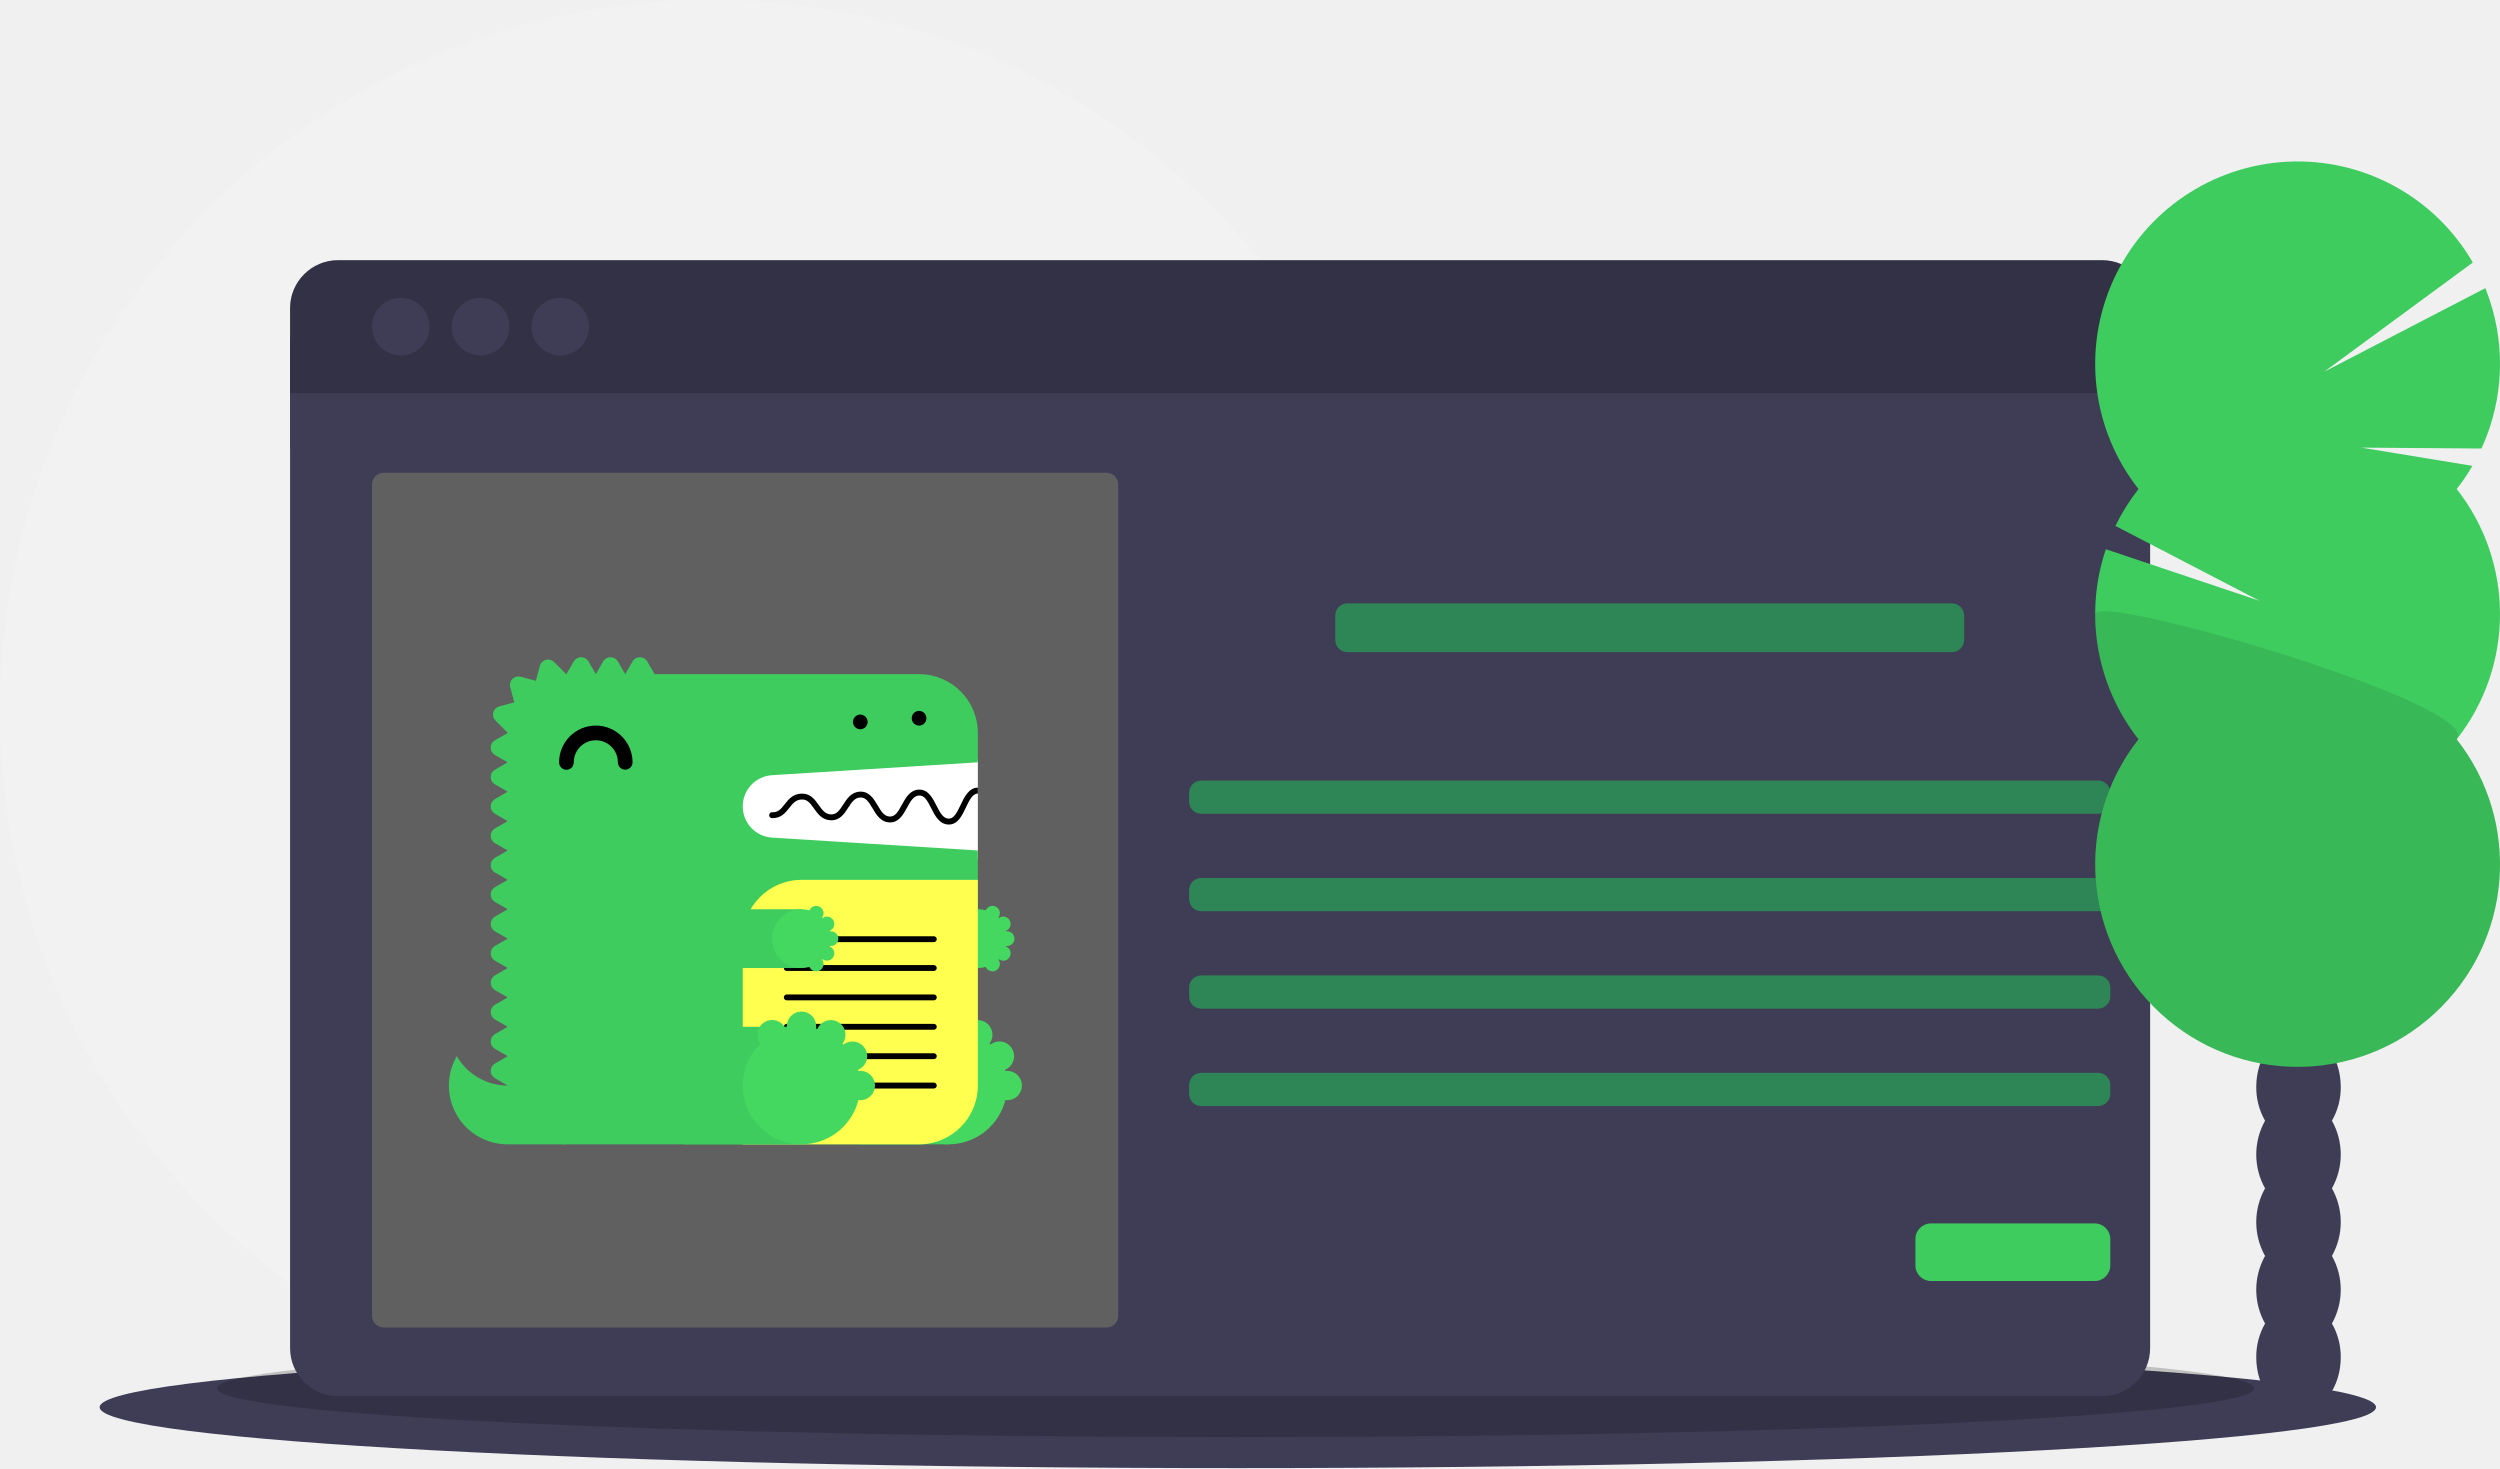
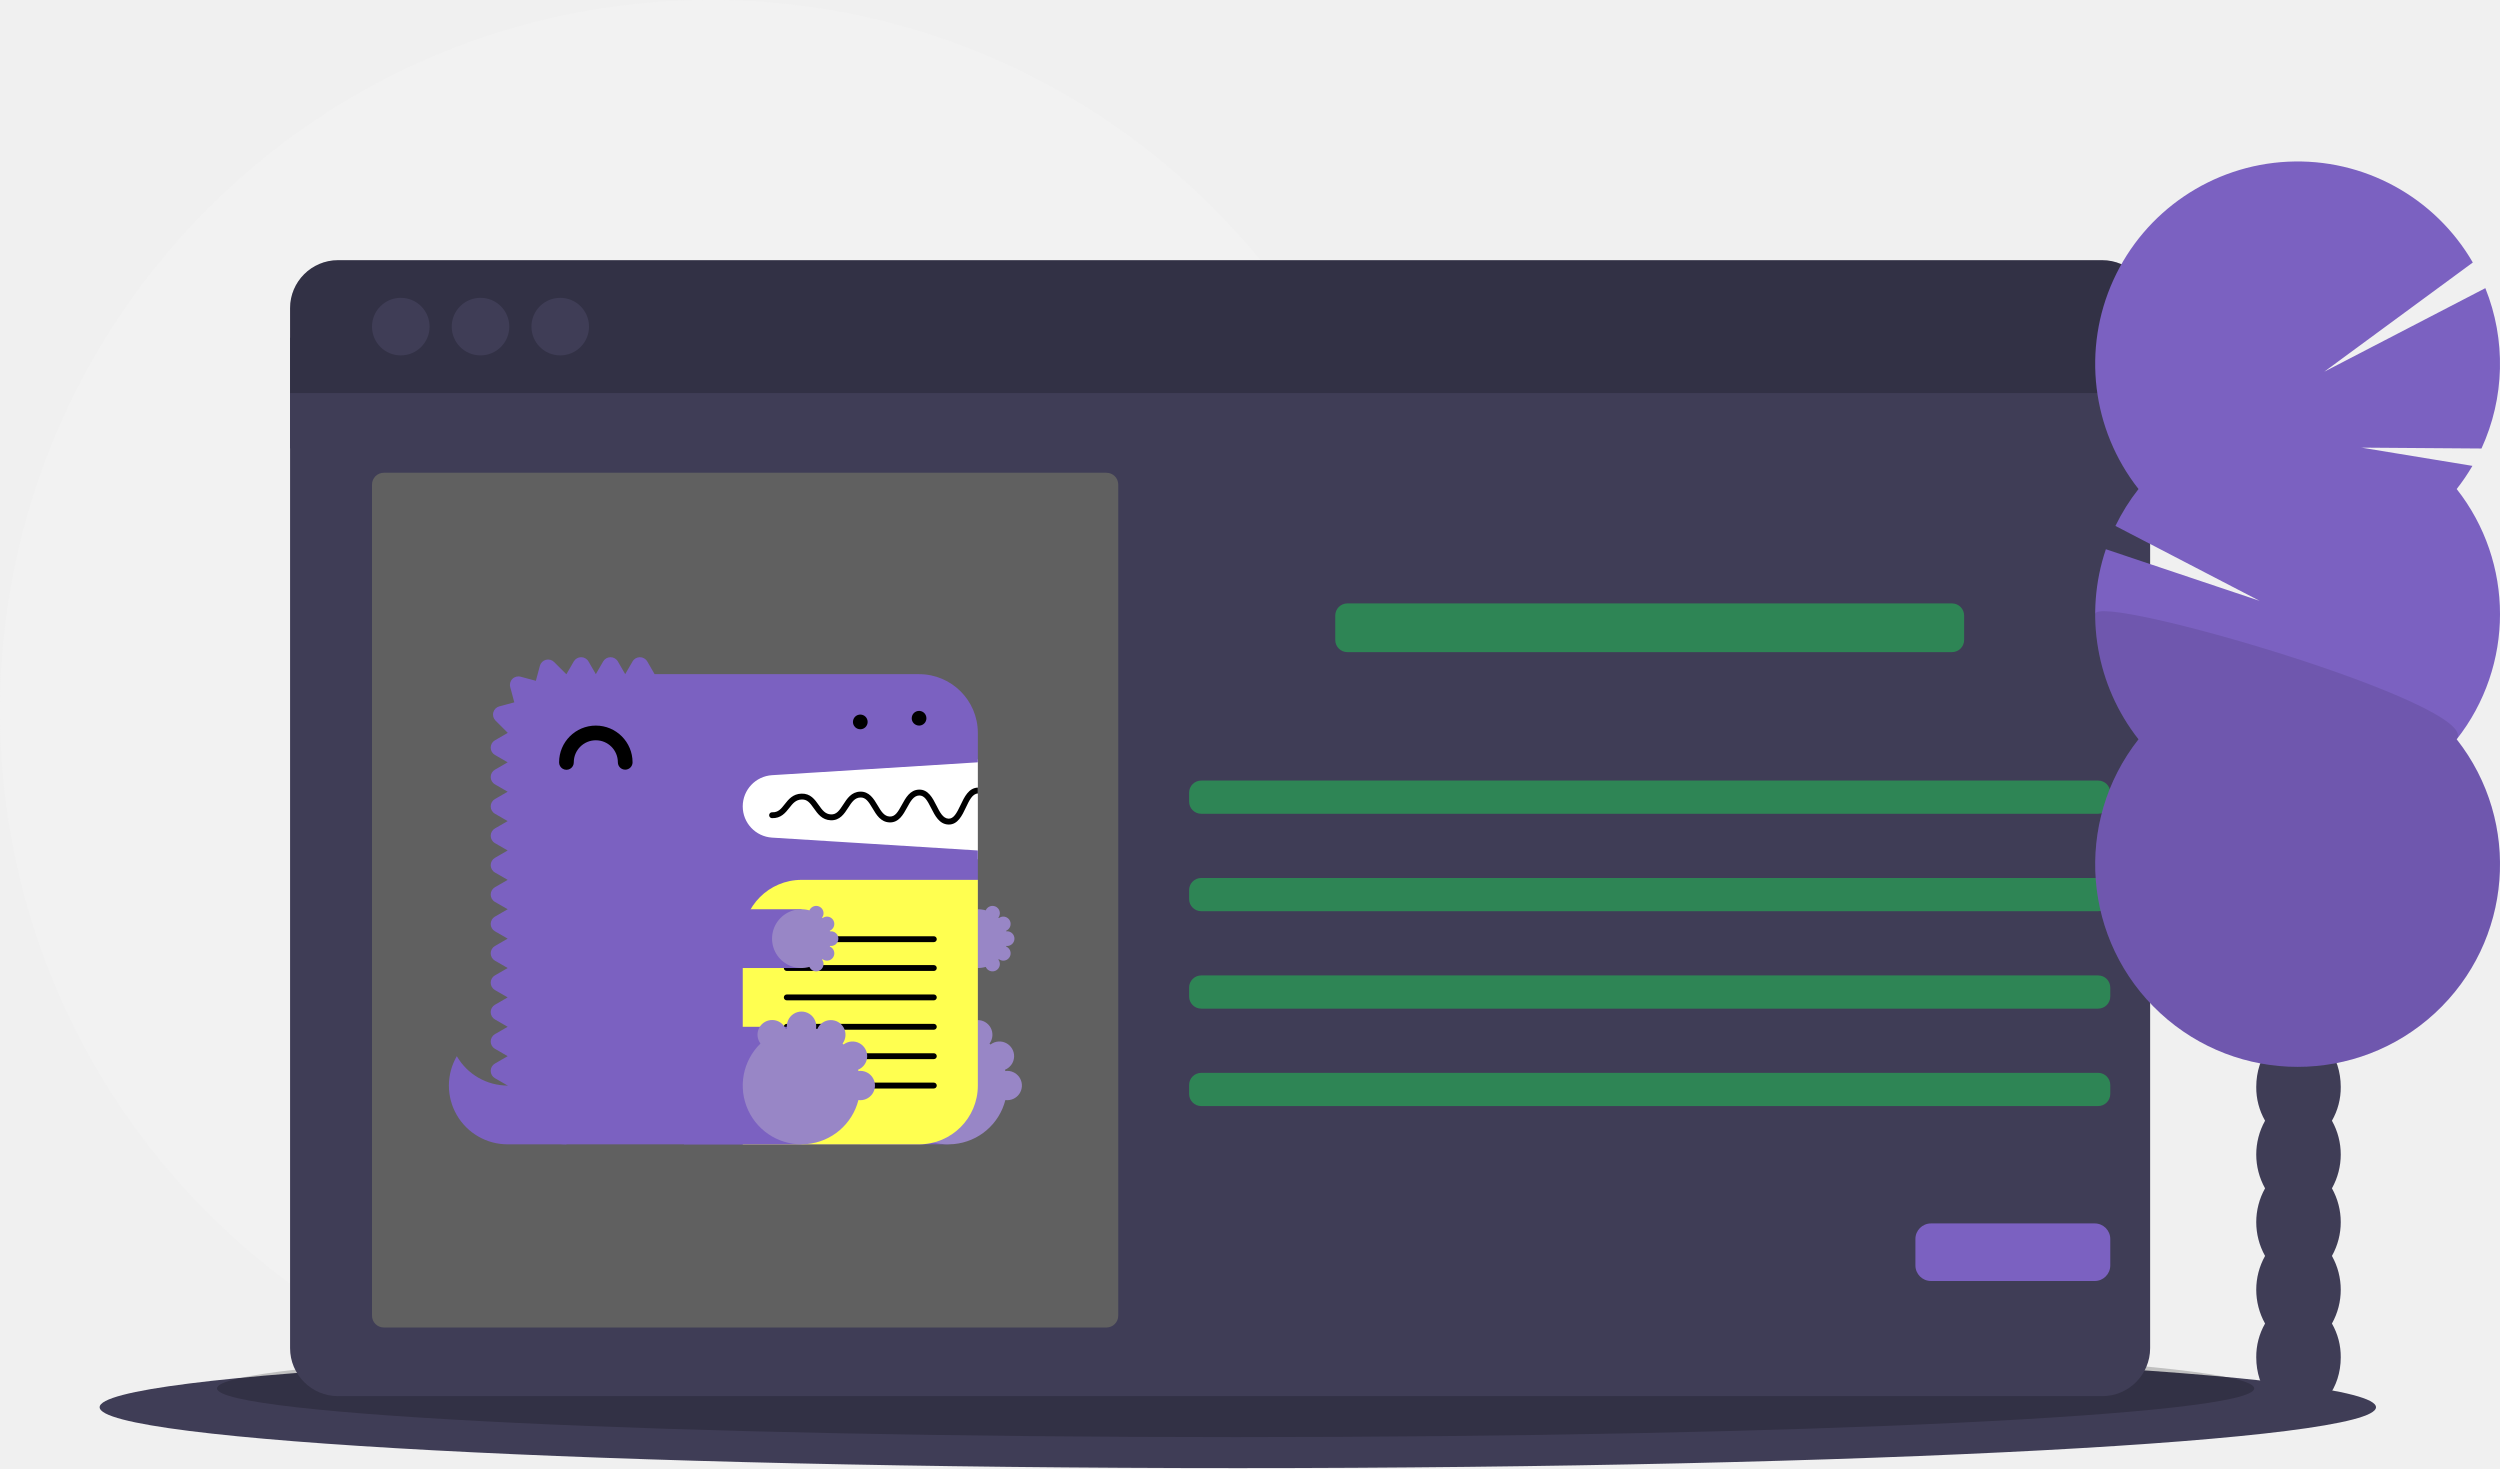
<svg xmlns="http://www.w3.org/2000/svg" id="ac356da0-b129-4ca5-aecc-4700531dd101" data-name="Layer 1" width="1129" height="663" viewBox="0 0 1129 663">
  <circle cx="321" cy="321" r="321" fill="#f2f2f2" />
  <ellipse cx="559" cy="635.5" rx="514" ry="27.5" fill="#3f3d56" />
  <ellipse cx="558" cy="627" rx="460" ry="22" opacity="0.2" />
  <rect x="131" y="152.5" width="840" height="50" fill="#3f3d56" />
  <path d="M166.5,727.33A21.67,21.67,0,0,0,188.17,749H984.83A21.67,21.67,0,0,0,1006.5,727.33V296h-840Z" transform="translate(-35.5 -118.5)" fill="#3f3d56" />
  <path d="M984.83,236H188.17A21.67,21.67,0,0,0,166.5,257.67V296h840V257.67A21.67,21.67,0,0,0,984.83,236Z" transform="translate(-35.5 -118.5)" fill="#3f3d56" />
  <path d="M984.83,236H188.17A21.67,21.67,0,0,0,166.5,257.67V296h840V257.67A21.67,21.67,0,0,0,984.83,236Z" transform="translate(-35.5 -118.5)" opacity="0.2" />
  <circle cx="181" cy="147.5" r="13" fill="#3f3d56" />
  <circle cx="217" cy="147.5" r="13" fill="#3f3d56" />
  <circle cx="253" cy="147.5" r="13" fill="#3f3d56" />
  <rect x="168" y="213.5" width="337" height="386" rx="5.335" fill="#606060" />
  <rect x="603" y="272.5" width="284" height="22" rx="5.476" fill="#2e8555" />
  <rect x="537" y="352.5" width="416" height="15" rx="5.476" fill="#2e8555" />
  <rect x="537" y="396.5" width="416" height="15" rx="5.476" fill="#2e8555" />
  <rect x="537" y="440.5" width="416" height="15" rx="5.476" fill="#2e8555" />
  <rect x="537" y="484.5" width="416" height="15" rx="5.476" fill="#2e8555" />
-   <rect x="865" y="552.5" width="88" height="26" rx="7.028" fill="#3ecc5f" />
+   <rect x="865" y="552.5" width="88" height="26" rx="7.028" fill="rgb(123, 97, 193)" />
  <path d="M1088.603,624.616a30.114,30.114,0,0,0,3.983-15.266c0-13.797-8.544-24.981-19.083-24.981s-19.083,11.184-19.083,24.981a30.114,30.114,0,0,0,3.983,15.266,31.248,31.248,0,0,0,0,30.532,31.248,31.248,0,0,0,0,30.532,31.248,31.248,0,0,0,0,30.532,30.114,30.114,0,0,0-3.983,15.266c0,13.797,8.544,24.981,19.083,24.981s19.083-11.184,19.083-24.981a30.114,30.114,0,0,0-3.983-15.266,31.248,31.248,0,0,0,0-30.532,31.248,31.248,0,0,0,0-30.532,31.248,31.248,0,0,0,0-30.532Z" transform="translate(-35.5 -118.5)" fill="#3f3d56" />
  <ellipse cx="1038.003" cy="460.318" rx="19.083" ry="24.981" fill="#3f3d56" />
  <ellipse cx="1038.003" cy="429.786" rx="19.083" ry="24.981" fill="#3f3d56" />
-   <path d="M1144.939,339.345a91.611,91.611,0,0,0,7.107-10.461l-50.141-8.235,54.229.403a91.566,91.566,0,0,0,1.746-72.426l-72.754,37.741,67.097-49.321a91.413,91.413,0,1,0-150.971,102.298,91.458,91.458,0,0,0-10.425,16.669l65.087,33.814-69.4-23.292a91.46,91.46,0,0,0,14.738,85.837,91.406,91.406,0,1,0,143.689,0,91.418,91.418,0,0,0,0-113.029Z" transform="translate(-35.5 -118.5)" fill="#3ecc5f" fill-rule="evenodd" />
+   <path d="M1144.939,339.345a91.611,91.611,0,0,0,7.107-10.461l-50.141-8.235,54.229.403a91.566,91.566,0,0,0,1.746-72.426l-72.754,37.741,67.097-49.321a91.413,91.413,0,1,0-150.971,102.298,91.458,91.458,0,0,0-10.425,16.669l65.087,33.814-69.4-23.292a91.46,91.46,0,0,0,14.738,85.837,91.406,91.406,0,1,0,143.689,0,91.418,91.418,0,0,0,0-113.029Z" transform="translate(-35.5 -118.5)" fill="rgb(123, 97, 193)" fill-rule="evenodd" />
  <path d="M981.688,395.859a91.013,91.013,0,0,0,19.561,56.514,91.406,91.406,0,1,0,143.689,0C1157.19,436.821,981.688,385.6,981.688,395.859Z" transform="translate(-35.5 -118.5)" opacity="0.1" />
  <path d="M365.62,461.436H477.094v45.12H365.62Z" transform="translate(-35.5 -118.5)" fill="#fff" fill-rule="evenodd" />
-   <path d="M264.763,608.741a26.509,26.509,0,0,1-22.962-13.271,26.51,26.51,0,0,0,22.962,39.812H291.304V608.741Z" transform="translate(-35.5 -118.5)" fill="#3ecc5f" fill-rule="evenodd" />
-   <path d="M384.172,468.571l92.922-5.807V449.493a26.541,26.541,0,0,0-26.541-26.541H331.116l-3.318-5.746a3.83,3.83,0,0,0-6.635,0l-3.318,5.746-3.318-5.746a3.83,3.83,0,0,0-6.635,0l-3.318,5.746L301.257,417.205a3.83,3.83,0,0,0-6.635,0L291.304,422.951c-.029,0-.056.004-.086.004l-5.497-5.495a3.829,3.829,0,0,0-6.407,1.717l-1.817,6.773L270.607,424.103a3.83,3.83,0,0,0-4.691,4.693l1.845,6.891-6.771,1.814a3.832,3.832,0,0,0-1.72,6.41l5.497,5.497c0,.028-.004.056-.004.085l-5.746,3.318a3.83,3.83,0,0,0,0,6.635l5.746,3.318L259.016,466.081a3.83,3.83,0,0,0,0,6.635l5.746,3.318-5.746,3.318a3.83,3.83,0,0,0,0,6.635l5.746,3.318-5.746,3.318a3.83,3.83,0,0,0,0,6.635l5.746,3.318-5.746,3.318a3.83,3.83,0,0,0,0,6.635l5.746,3.318-5.746,3.318a3.83,3.83,0,0,0,0,6.635l5.746,3.318-5.746,3.318a3.83,3.83,0,0,0,0,6.635l5.746,3.318-5.746,3.318a3.83,3.83,0,0,0,0,6.635l5.746,3.318L259.016,558.976a3.83,3.83,0,0,0,0,6.635l5.746,3.318-5.746,3.318a3.83,3.83,0,0,0,0,6.635l5.746,3.318-5.746,3.318a3.83,3.83,0,0,0,0,6.635l5.746,3.318-5.746,3.318a3.83,3.83,0,0,0,0,6.635l5.746,3.318A26.541,26.541,0,0,0,291.304,635.283H450.553A26.541,26.541,0,0,0,477.094,608.741V502.575l-92.922-5.807a14.126,14.126,0,0,1,0-28.198" transform="translate(-35.5 -118.5)" fill="#3ecc5f" fill-rule="evenodd" />
-   <path d="M424.011,635.283h39.812V582.2H424.011Z" transform="translate(-35.5 -118.5)" fill="#3ecc5f" fill-rule="evenodd" />
-   <path d="M490.365,602.106a6.602,6.602,0,0,0-.848.085c-.05-.199-.098-.399-.154-.599A6.627,6.627,0,1,0,482.806,590.21q-.22-.225-.445-.446a6.624,6.624,0,1,0-11.397-6.564c-.196-.056-.394-.102-.591-.153a6.64,6.64,0,1,0-13.101,0c-.196.05-.394.097-.591.153a6.628,6.628,0,1,0-11.397,6.564,26.528,26.528,0,1,0,44.231,25.528,6.621,6.621,0,1,0,.848-13.186" transform="translate(-35.5 -118.5)" fill="#44d860" fill-rule="evenodd" />
-   <path d="M437.282,555.658H477.094V529.117H437.282Z" transform="translate(-35.5 -118.5)" fill="#3ecc5f" fill-rule="evenodd" />
-   <path d="M490.365,545.705a3.318,3.318,0,0,0,0-6.635,3.411,3.411,0,0,0-.423.042c-.027-.1-.049-.199-.077-.299a3.319,3.319,0,0,0-1.278-6.379,3.282,3.282,0,0,0-2.001.687q-.109-.113-.223-.223a3.282,3.282,0,0,0,.671-1.983,3.318,3.318,0,0,0-6.37-1.299,13.271,13.271,0,1,0,0,25.541,3.318,3.318,0,0,0,6.37-1.299,3.282,3.282,0,0,0-.671-1.983q.113-.109.223-.223a3.282,3.282,0,0,0,2.001.687,3.318,3.318,0,0,0,1.278-6.379c.028-.098.05-.199.077-.299a3.413,3.413,0,0,0,.423.042" transform="translate(-35.5 -118.5)" fill="#44d860" fill-rule="evenodd" />
+   <path d="M264.763,608.741a26.509,26.509,0,0,1-22.962-13.271,26.51,26.51,0,0,0,22.962,39.812H291.304V608.741Z" transform="translate(-35.5 -118.5)" fill="rgb(123, 97, 193)" fill-rule="evenodd" />
+   <path d="M384.172,468.571l92.922-5.807V449.493a26.541,26.541,0,0,0-26.541-26.541H331.116l-3.318-5.746a3.83,3.83,0,0,0-6.635,0l-3.318,5.746-3.318-5.746a3.83,3.83,0,0,0-6.635,0l-3.318,5.746L301.257,417.205a3.83,3.83,0,0,0-6.635,0L291.304,422.951c-.029,0-.056.004-.086.004l-5.497-5.495a3.829,3.829,0,0,0-6.407,1.717l-1.817,6.773L270.607,424.103a3.83,3.83,0,0,0-4.691,4.693l1.845,6.891-6.771,1.814a3.832,3.832,0,0,0-1.72,6.41l5.497,5.497c0,.028-.004.056-.004.085l-5.746,3.318a3.83,3.83,0,0,0,0,6.635l5.746,3.318L259.016,466.081a3.83,3.83,0,0,0,0,6.635l5.746,3.318-5.746,3.318a3.83,3.83,0,0,0,0,6.635l5.746,3.318-5.746,3.318a3.83,3.83,0,0,0,0,6.635l5.746,3.318-5.746,3.318a3.83,3.83,0,0,0,0,6.635l5.746,3.318-5.746,3.318a3.83,3.83,0,0,0,0,6.635l5.746,3.318-5.746,3.318a3.83,3.83,0,0,0,0,6.635l5.746,3.318-5.746,3.318a3.83,3.83,0,0,0,0,6.635l5.746,3.318L259.016,558.976a3.83,3.83,0,0,0,0,6.635l5.746,3.318-5.746,3.318a3.83,3.83,0,0,0,0,6.635l5.746,3.318-5.746,3.318a3.83,3.83,0,0,0,0,6.635l5.746,3.318-5.746,3.318a3.83,3.83,0,0,0,0,6.635l5.746,3.318A26.541,26.541,0,0,0,291.304,635.283H450.553A26.541,26.541,0,0,0,477.094,608.741V502.575l-92.922-5.807a14.126,14.126,0,0,1,0-28.198" transform="translate(-35.5 -118.5)" fill="rgb(123, 97, 193)" fill-rule="evenodd" />
+   <path d="M424.011,635.283h39.812V582.2H424.011Z" transform="translate(-35.5 -118.5)" fill="rgb(123, 97, 193)" fill-rule="evenodd" />
+   <path d="M490.365,602.106a6.602,6.602,0,0,0-.848.085c-.05-.199-.098-.399-.154-.599A6.627,6.627,0,1,0,482.806,590.21q-.22-.225-.445-.446a6.624,6.624,0,1,0-11.397-6.564c-.196-.056-.394-.102-.591-.153a6.64,6.64,0,1,0-13.101,0c-.196.05-.394.097-.591.153a6.628,6.628,0,1,0-11.397,6.564,26.528,26.528,0,1,0,44.231,25.528,6.621,6.621,0,1,0,.848-13.186" transform="translate(-35.5 -118.5)" fill="#9886c6" fill-rule="evenodd" />
+   <path d="M437.282,555.658H477.094V529.117H437.282Z" transform="translate(-35.5 -118.5)" fill="rgb(123, 97, 193)" fill-rule="evenodd" />
+   <path d="M490.365,545.705a3.318,3.318,0,0,0,0-6.635,3.411,3.411,0,0,0-.423.042c-.027-.1-.049-.199-.077-.299a3.319,3.319,0,0,0-1.278-6.379,3.282,3.282,0,0,0-2.001.687q-.109-.113-.223-.223a3.282,3.282,0,0,0,.671-1.983,3.318,3.318,0,0,0-6.37-1.299,13.271,13.271,0,1,0,0,25.541,3.318,3.318,0,0,0,6.37-1.299,3.282,3.282,0,0,0-.671-1.983q.113-.109.223-.223a3.282,3.282,0,0,0,2.001.687,3.318,3.318,0,0,0,1.278-6.379c.028-.098.05-.199.077-.299a3.413,3.413,0,0,0,.423.042" transform="translate(-35.5 -118.5)" fill="#9886c6" fill-rule="evenodd" />
  <path d="M317.845,466.081a3.318,3.318,0,0,1-3.318-3.318,9.953,9.953,0,1,0-19.906,0,3.318,3.318,0,1,1-6.635,0,16.588,16.588,0,1,1,33.177,0,3.318,3.318,0,0,1-3.318,3.318" transform="translate(-35.5 -118.5)" fill-rule="evenodd" />
  <path d="M370.928,635.283h79.624A26.541,26.541,0,0,0,477.094,608.741v-92.895H397.47a26.541,26.541,0,0,0-26.541,26.541Z" transform="translate(-35.5 -118.5)" fill="#ffff50" fill-rule="evenodd" />
  <path d="M457.214,556.985H390.808a1.327,1.327,0,0,1,0-2.654h66.407a1.327,1.327,0,0,1,0,2.654m0,26.541H390.808a1.327,1.327,0,1,1,0-2.654h66.407a1.327,1.327,0,0,1,0,2.654m0,26.541H390.808a1.327,1.327,0,1,1,0-2.654h66.407a1.327,1.327,0,0,1,0,2.654m0-66.107H390.808a1.327,1.327,0,0,1,0-2.654h66.407a1.327,1.327,0,0,1,0,2.654m0,26.295H390.808a1.327,1.327,0,0,1,0-2.654h66.407a1.327,1.327,0,0,1,0,2.654m0,26.541H390.808a1.327,1.327,0,0,1,0-2.654h66.407a1.327,1.327,0,0,1,0,2.654M477.094,474.191c-.016,0-.029-.008-.045-.007-4.101.139-6.041,4.241-7.753,7.86-1.786,3.782-3.168,6.241-5.432,6.167-2.507-.09-3.94-2.922-5.458-5.919-1.744-3.442-3.734-7.347-7.913-7.201-4.042.138-5.989,3.708-7.706,6.857-1.827,3.355-3.071,5.395-5.469,5.3-2.557-.093-3.916-2.395-5.489-5.06-1.753-2.967-3.78-6.304-7.878-6.189-3.973.137-5.925,3.165-7.648,5.839-1.822,2.827-3.099,4.549-5.527,4.447-2.618-.093-3.971-2.004-5.535-4.216-1.757-2.486-3.737-5.299-7.823-5.162-3.886.133-5.838,2.614-7.559,4.801-1.635,2.076-2.912,3.718-5.612,3.615a1.328,1.328,0,1,0-.096,2.654c4.004.134,6.032-2.389,7.793-4.628,1.562-1.985,2.91-3.699,5.564-3.789,2.556-.109,3.754,1.48,5.567,4.041,1.721,2.434,3.675,5.194,7.605,5.336,4.118.138,6.099-2.939,7.854-5.663,1.569-2.434,2.922-4.535,5.507-4.624,2.379-.089,3.675,1.792,5.501,4.885,1.721,2.916,3.671,6.219,7.68,6.365,4.147.143,6.15-3.477,7.895-6.682,1.512-2.771,2.938-5.388,5.466-5.476,2.379-.056,3.62,2.117,5.456,5.746,1.715,3.388,3.659,7.226,7.73,7.373l.224.004c4.066,0,5.996-4.081,7.704-7.689,1.512-3.198,2.942-6.211,5.397-6.334Z" transform="translate(-35.5 -118.5)" fill-rule="evenodd" />
-   <path d="M344.387,635.283h53.083V582.2H344.387Z" transform="translate(-35.5 -118.5)" fill="#3ecc5f" fill-rule="evenodd" />
-   <path d="M424.011,602.106a6.602,6.602,0,0,0-.848.085c-.05-.199-.098-.399-.154-.599A6.627,6.627,0,1,0,416.452,590.21q-.22-.225-.445-.446a6.624,6.624,0,1,0-11.397-6.564c-.196-.056-.394-.102-.591-.153a6.64,6.64,0,1,0-13.101,0c-.196.05-.394.097-.591.153a6.628,6.628,0,1,0-11.397,6.564,26.528,26.528,0,1,0,44.231,25.528,6.621,6.621,0,1,0,.848-13.186" transform="translate(-35.5 -118.5)" fill="#44d860" fill-rule="evenodd" />
-   <path d="M344.387,555.658h53.083V529.117H344.387Z" transform="translate(-35.5 -118.5)" fill="#3ecc5f" fill-rule="evenodd" />
-   <path d="M410.74,545.705a3.318,3.318,0,1,0,0-6.635,3.411,3.411,0,0,0-.423.042c-.027-.1-.049-.199-.077-.299a3.319,3.319,0,0,0-1.278-6.379,3.282,3.282,0,0,0-2.001.687q-.109-.113-.223-.223a3.282,3.282,0,0,0,.671-1.983,3.318,3.318,0,0,0-6.37-1.299,13.271,13.271,0,1,0,0,25.541,3.318,3.318,0,0,0,6.37-1.299,3.282,3.282,0,0,0-.671-1.983q.113-.109.223-.223a3.282,3.282,0,0,0,2.001.687,3.318,3.318,0,0,0,1.278-6.379c.028-.098.05-.199.077-.299a3.413,3.413,0,0,0,.423.042" transform="translate(-35.5 -118.5)" fill="#44d860" fill-rule="evenodd" />
+   <path d="M344.387,635.283h53.083V582.2H344.387Z" transform="translate(-35.5 -118.5)" fill="rgb(123, 97, 193)" fill-rule="evenodd" />
+   <path d="M424.011,602.106a6.602,6.602,0,0,0-.848.085c-.05-.199-.098-.399-.154-.599A6.627,6.627,0,1,0,416.452,590.21q-.22-.225-.445-.446a6.624,6.624,0,1,0-11.397-6.564c-.196-.056-.394-.102-.591-.153a6.64,6.64,0,1,0-13.101,0c-.196.05-.394.097-.591.153a6.628,6.628,0,1,0-11.397,6.564,26.528,26.528,0,1,0,44.231,25.528,6.621,6.621,0,1,0,.848-13.186" transform="translate(-35.5 -118.5)" fill="#9886c6" fill-rule="evenodd" />
+   <path d="M344.387,555.658h53.083V529.117H344.387Z" transform="translate(-35.5 -118.5)" fill="rgb(123, 97, 193)" fill-rule="evenodd" />
+   <path d="M410.74,545.705a3.318,3.318,0,1,0,0-6.635,3.411,3.411,0,0,0-.423.042c-.027-.1-.049-.199-.077-.299a3.319,3.319,0,0,0-1.278-6.379,3.282,3.282,0,0,0-2.001.687q-.109-.113-.223-.223a3.282,3.282,0,0,0,.671-1.983,3.318,3.318,0,0,0-6.37-1.299,13.271,13.271,0,1,0,0,25.541,3.318,3.318,0,0,0,6.37-1.299,3.282,3.282,0,0,0-.671-1.983q.113-.109.223-.223a3.282,3.282,0,0,0,2.001.687,3.318,3.318,0,0,0,1.278-6.379c.028-.098.05-.199.077-.299a3.413,3.413,0,0,0,.423.042" transform="translate(-35.5 -118.5)" fill="#9886c6" fill-rule="evenodd" />
  <path d="M424.011,447.834a3.603,3.603,0,0,1-.65-.066,3.344,3.344,0,0,1-.624-.186,3.447,3.447,0,0,1-.572-.305,5.027,5.027,0,0,1-.504-.411,3.887,3.887,0,0,1-.41-.504,3.275,3.275,0,0,1-.557-1.845,3.602,3.602,0,0,1,.066-.65,3.826,3.826,0,0,1,.184-.624,3.489,3.489,0,0,1,.307-.571,3.197,3.197,0,0,1,.914-.916,3.447,3.447,0,0,1,.572-.305,3.344,3.344,0,0,1,.624-.186,3.069,3.069,0,0,1,1.301,0,3.223,3.223,0,0,1,1.194.491,5.028,5.028,0,0,1,.504.411,4.88,4.88,0,0,1,.411.504,3.382,3.382,0,0,1,.305.571,3.478,3.478,0,0,1,.252,1.274A3.364,3.364,0,0,1,426.36,446.865a5.027,5.027,0,0,1-.504.411,3.306,3.306,0,0,1-1.845.557m26.541-1.659a3.388,3.388,0,0,1-2.35-.969,5.042,5.042,0,0,1-.41-.504,3.275,3.275,0,0,1-.557-1.845,3.387,3.387,0,0,1,.967-2.349,5.026,5.026,0,0,1,.504-.411,3.447,3.447,0,0,1,.572-.305,3.343,3.343,0,0,1,.624-.186,3.07,3.07,0,0,1,1.301,0,3.224,3.224,0,0,1,1.194.491,5.026,5.026,0,0,1,.504.411,3.388,3.388,0,0,1,.969,2.349,3.726,3.726,0,0,1-.066.65,3.374,3.374,0,0,1-.186.624,4.715,4.715,0,0,1-.305.571,4.88,4.88,0,0,1-.411.504,5.026,5.026,0,0,1-.504.411,3.305,3.305,0,0,1-1.845.557" transform="translate(-35.5 -118.5)" fill-rule="evenodd" />
</svg>
